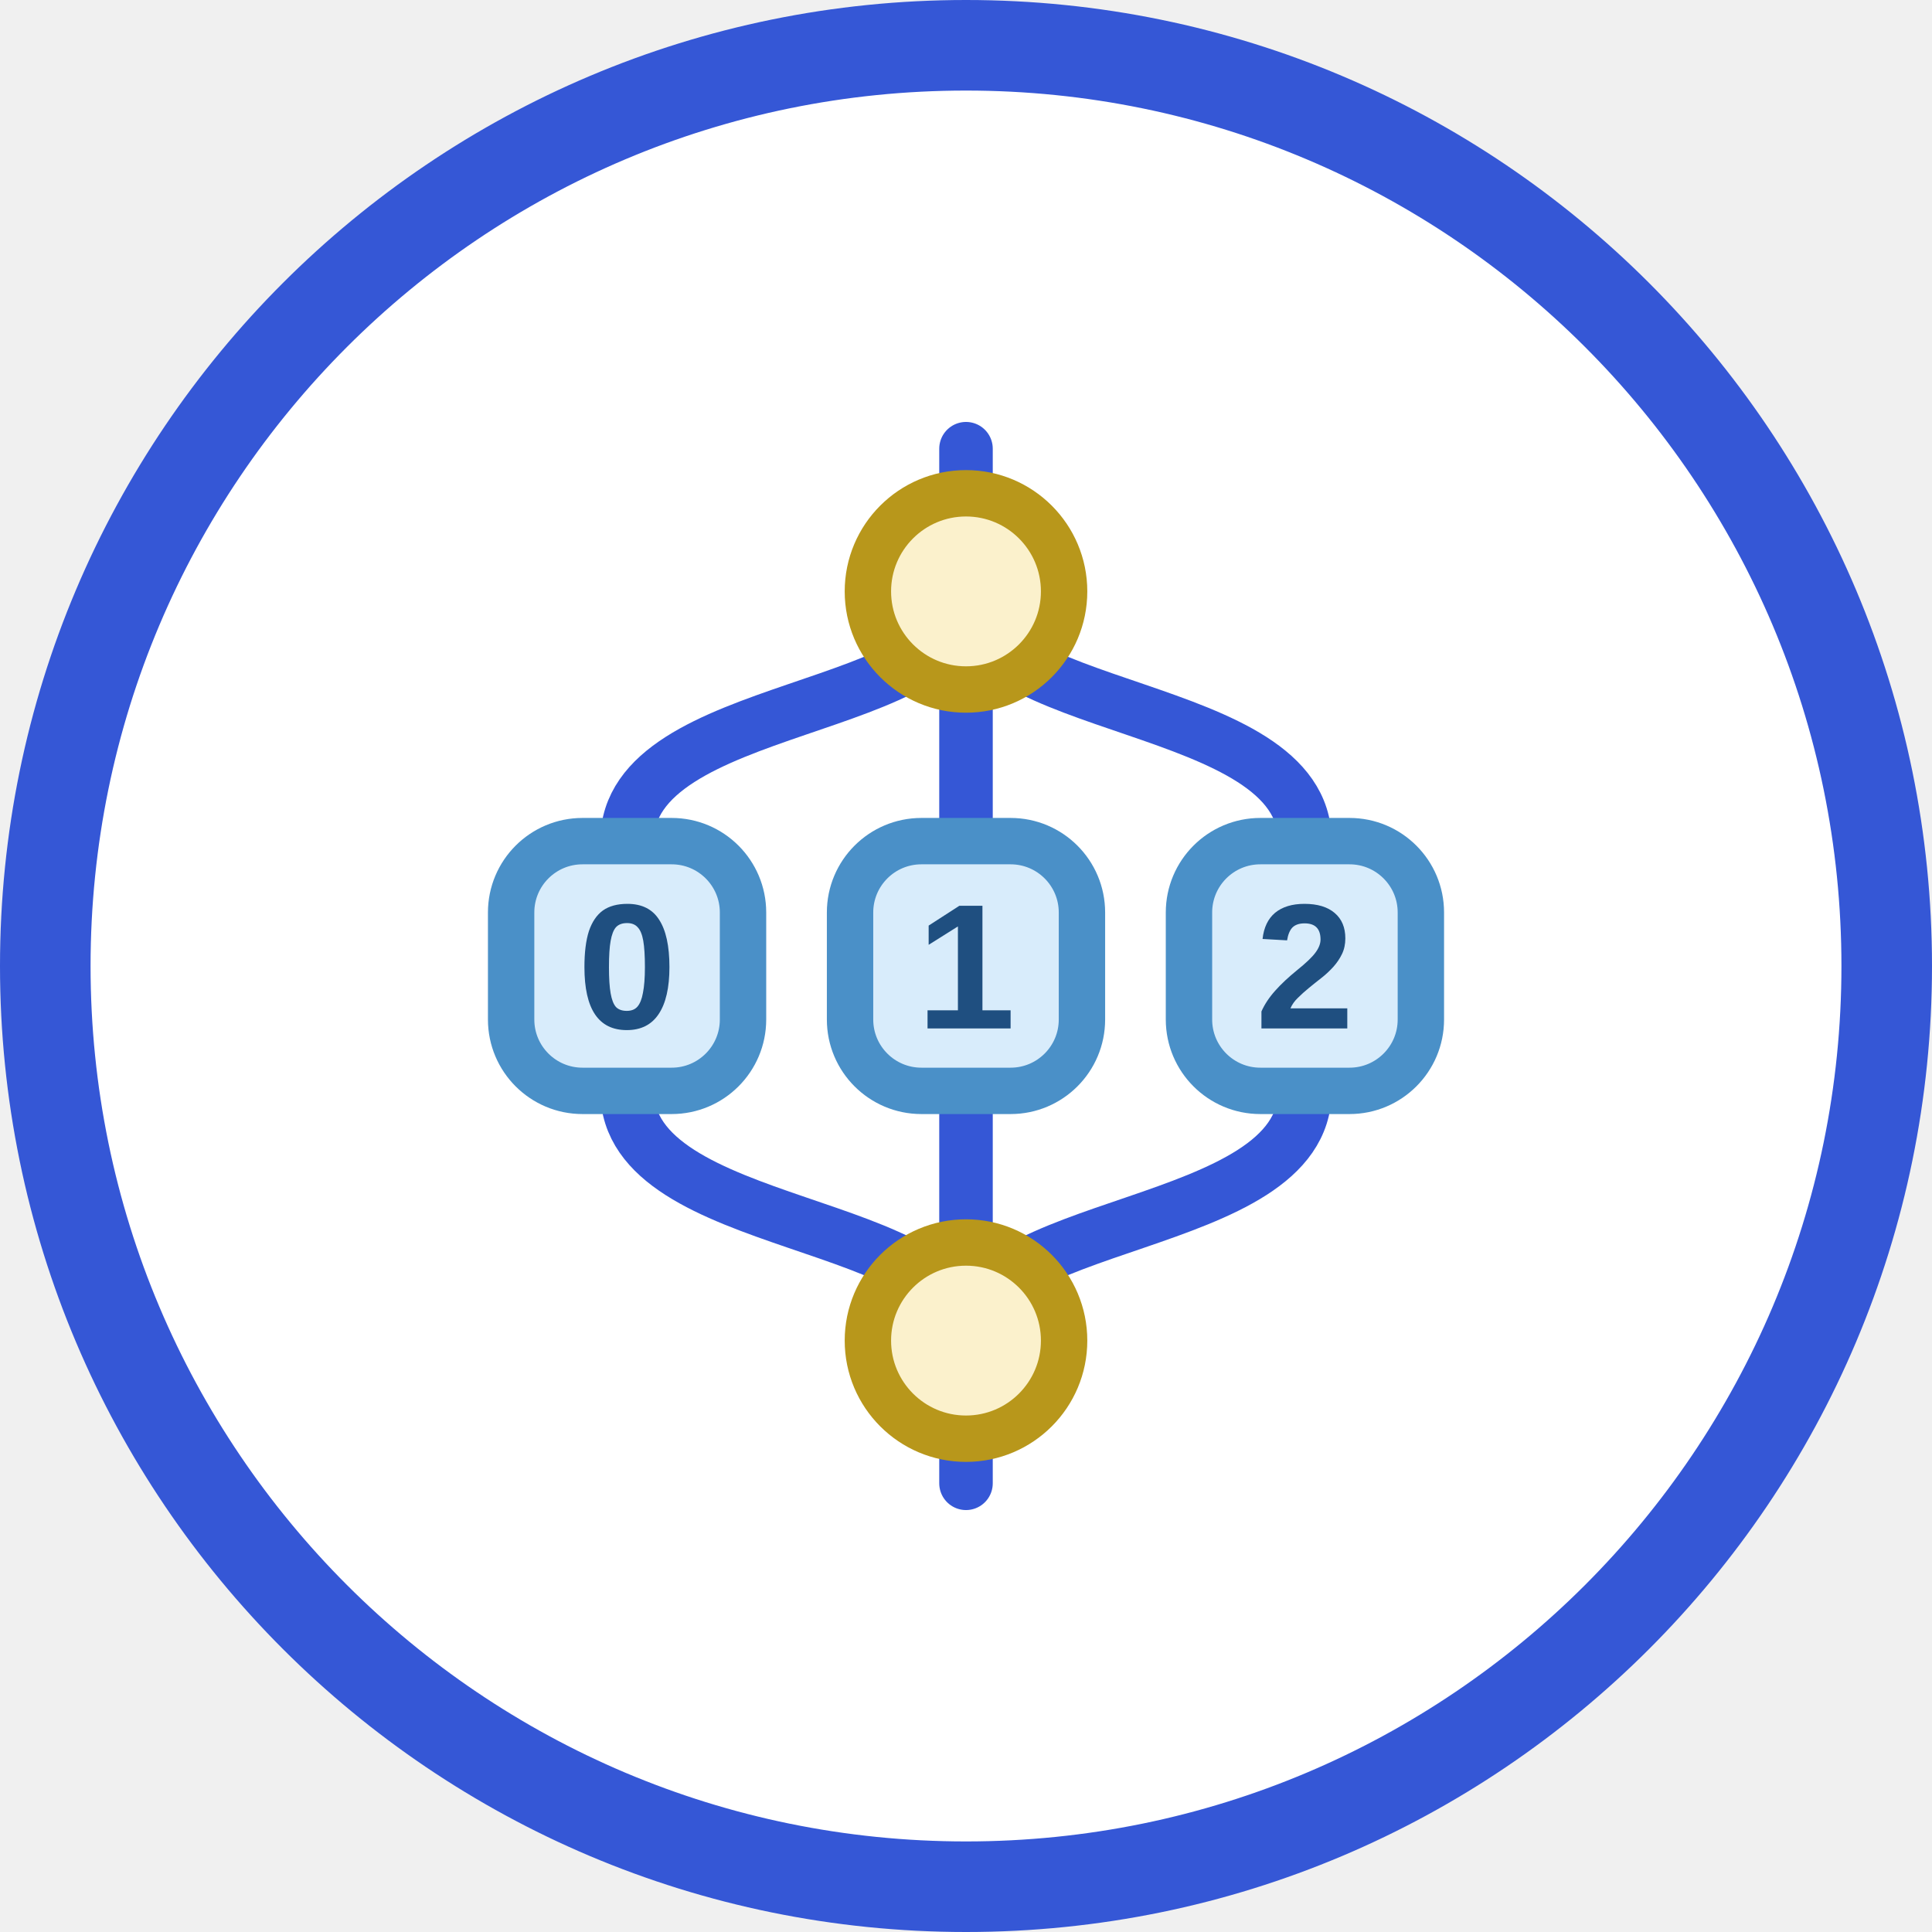
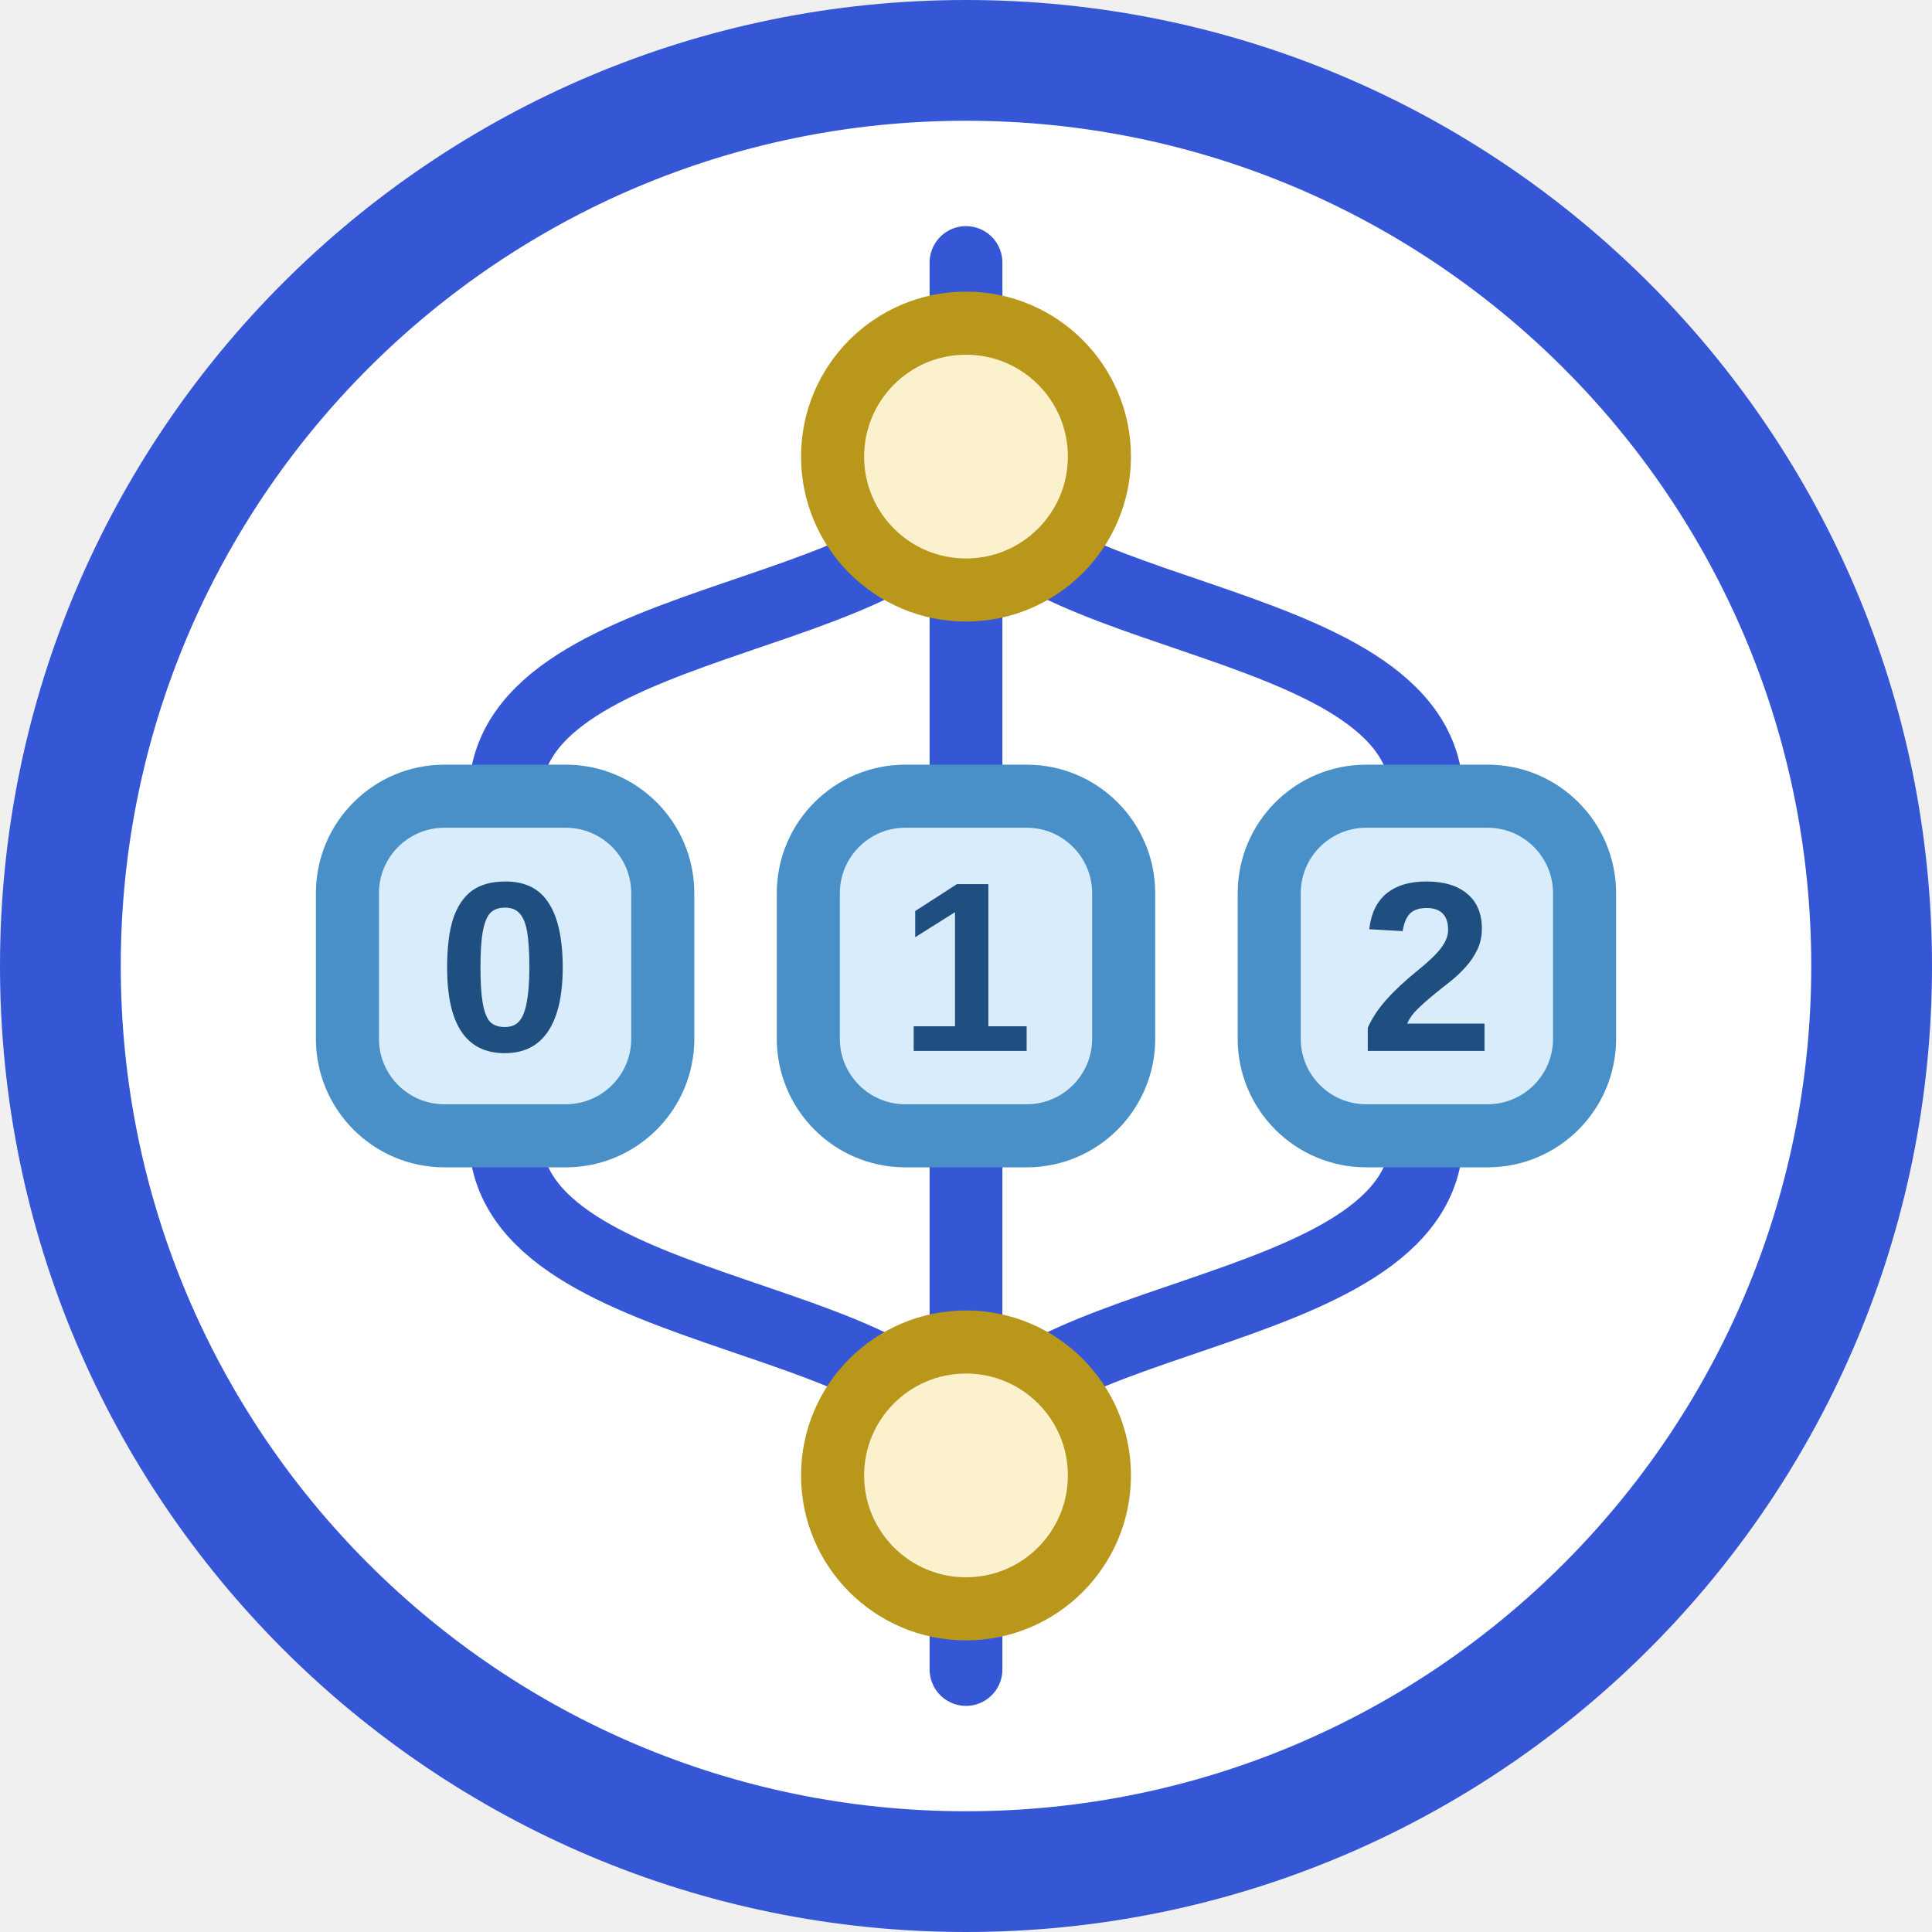
<svg xmlns="http://www.w3.org/2000/svg" viewBox="0 0 64 64" data-badge="1">
-   <circle cx="32" cy="32" r="30.5" fill="#ffffff" stroke="#3557d6" stroke-width="3" />
-   <svg x="12.5" y="12.5" width="39" height="39" viewBox="-1 -1 66 66">
+   <circle cx="32" cy="32" r="30" fill="#ffffff" stroke="#3557d6" stroke-width="4" />
+   <svg x="7.25" y="7.25" width="49.5" height="49.5" viewBox="1.2 1.2 61.6 61.6">
    <g fill="none" stroke="#3557d6" stroke-width="3" stroke-linecap="round" stroke-linejoin="round">
      <path d="M32 3v8" />
      <path d="M32 11C32 18 13 17 13 25v14c0 8 19 7 19 14" />
      <path d="M32 11v42" />
      <path d="M32 11c0 7 19 6 19 14v14c0 8-19 7-19 14" />
      <path d="M32 53v8" />
    </g>
    <g stroke-width="2.6">
      <rect x="6.5" y="25" width="13" height="14" rx="4" fill="#d8ecfb" stroke="#4a90c8" />
      <rect x="25.5" y="25" width="13" height="14" rx="4" fill="#d8ecfb" stroke="#4a90c8" />
      <rect x="44.5" y="25" width="13" height="14" rx="4" fill="#d8ecfb" stroke="#4a90c8" />
      <circle cx="32" cy="11" r="5.5" fill="#fbf1cc" stroke="#b8971b" />
      <circle cx="32" cy="53" r="5.5" fill="#fbf1cc" stroke="#b8971b" />
    </g>
    <g fill="#1f4f80" font-family="Arial, Helvetica, sans-serif" font-weight="700" font-size="10" text-anchor="middle">
      <text x="13" y="35.5">0</text>
      <text x="32" y="35.5">1</text>
      <text x="51" y="35.5">2</text>
    </g>
  </svg>
</svg>
